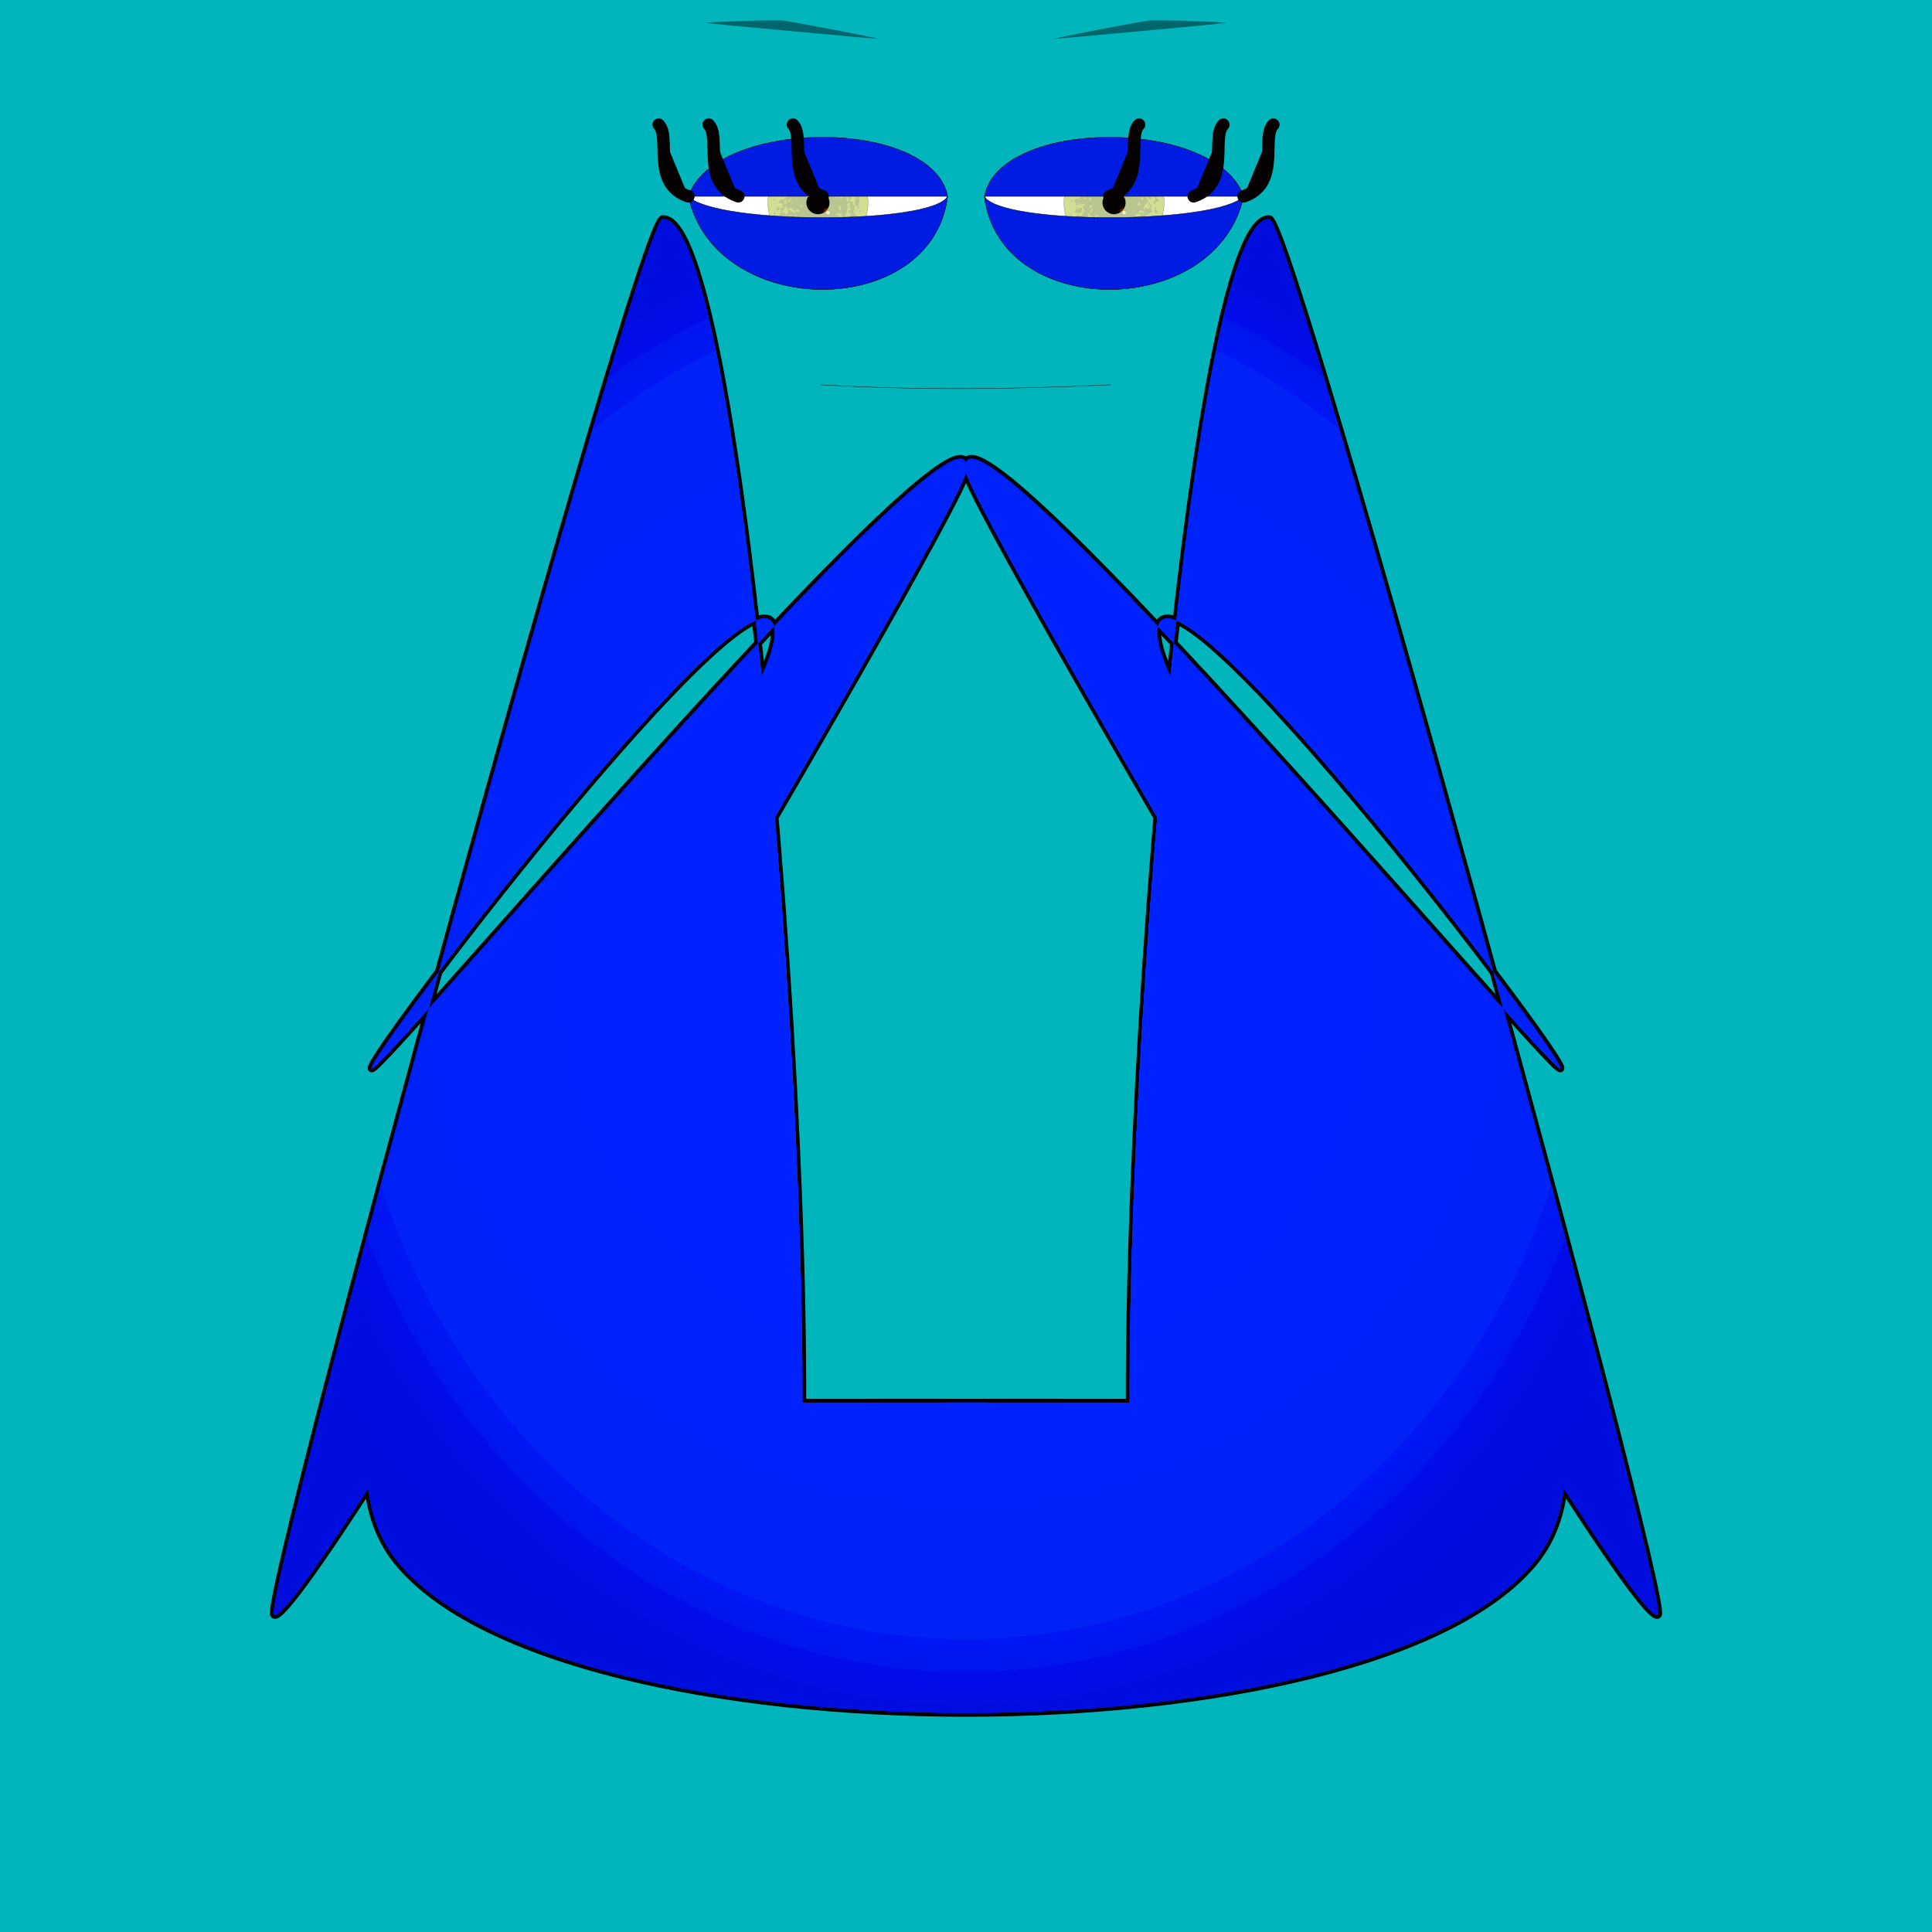
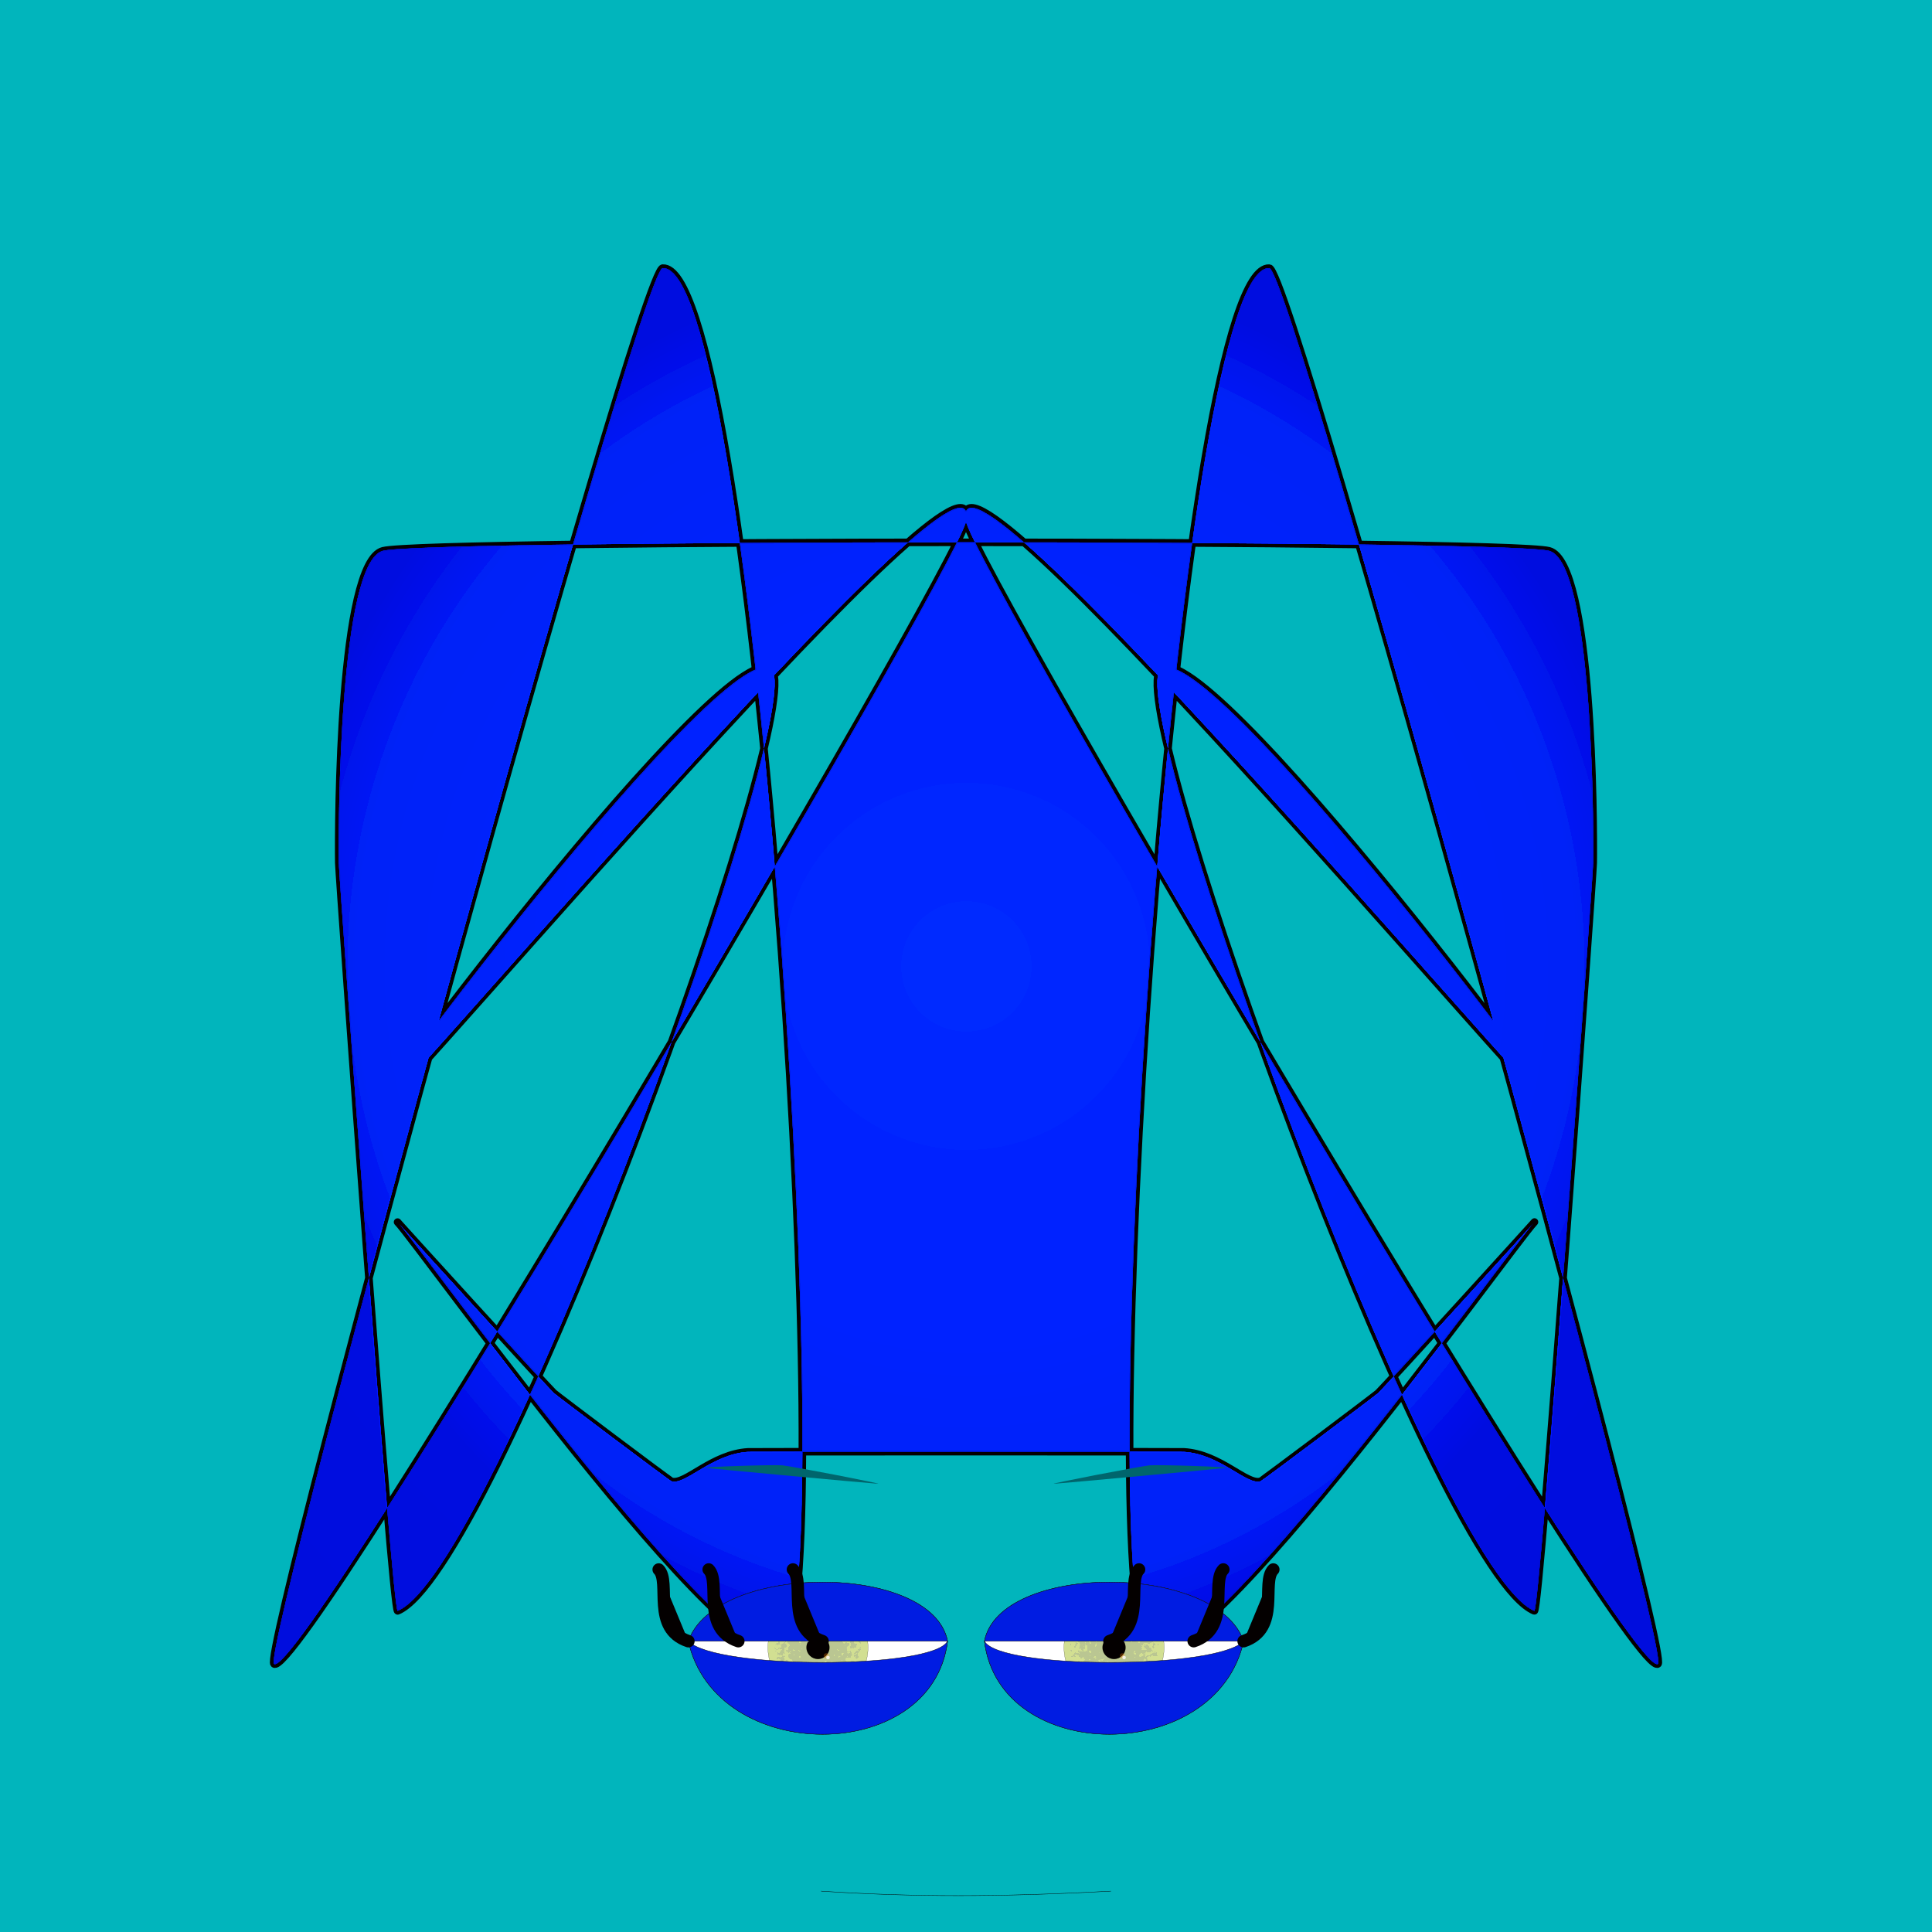
<svg xmlns="http://www.w3.org/2000/svg" viewBox="0 0 10000 10000">
  <rect width="10000" height="10000" fill="#01b5bc" />
-   <g transform="translate(0,-254.14) scale(1, 1)">
+   <g transform="translate(0,0.01) scale(1, 1)">
    <defs>
      <mask id="av-pattern">
        <g>
          <g transform="translate(662.43, -3752.64)">
            <g transform="scale(0 0) rotate(139 6201223355.47 6201223355.47)">
              <path d="m308.65 22.47c1.1 11.91 2.33 16.6 5.35 20.39 3.01 3.8 5.68 5.95 11.61 9.36 5.92 3.41 13.96 6.07 34.95 11.56 21 5.5 32.84 4.24 51.5-5.46 18.65-9.7 26.15-17.05 32.57-31.95s-8.42-19.35-64.54-19.35-72.55 3.55-71.44 15.45m-181.69 18.06c7.92-26.34-3.85-33.79-51.15-32.4-47.31 1.4-49.67 9.27-10.29 34.21 39.39 24.94 53.52 24.53 61.44-1.81m333.3 41.19c2.73 23.68 7.24 35.41 19.59 50.98 12.34 15.58 16.03 4.05 16.03-50.1 0-54.16-2.59-70.33-11.24-70.33-8.66 0-13.16 4.45-19.58 19.35-6.43 14.9-7.53 26.42-4.8 50.1m-295.77 0.85c15.09 6.19 27.18 6.45 52.56 1.15s36.85-11.13 49.85-25.35c13.01-14.22 16.56-22.02 15.46-33.92s-15.11-15.46-60.88-15.46-61.42 7.54-68.02 32.77c-6.6 25.24-4.07 34.62 11.03 40.81m264.03 14.32c21.39 13.97 26.96 11.08 24.23-12.6s-9.12-27.86-27.77-18.15c-18.66 9.7-17.84 16.77 3.54 30.75m-378.69 35.46c30.81-6.27 42.18-12.28 49.44-26.12s-1.94-25.34-40.01-49.99c-38.07-24.66-49.45-18.65-49.45 26.12 0 44.76 9.21 56.26 40.02 49.99m328.95-14.79c24.55 32.67 34.31 44.25 42.42 50.34s17.07 7.07 38.99 4.25c21.91-2.82 24.81-8.58 12.62-25.05-12.2-16.47-22.23-25.56-43.61-39.54-21.39-13.98-34.05-19.79-55.05-25.29-20.99-5.49-19.93 2.62 4.63 35.29m-248.69 32.89c19.61 17.13 27.07 14.19 32.45-12.82 5.38-27 2.48-36.91-12.62-43.1-15.09-6.18-20.39-7.37-23.02-5.16s-5.58 7-12.84 20.84-3.57 23.1 16.03 40.24m41.42 39.71c4.09 6.21 6.3 8.65 9.62 10.61 3.32 1.95 6.14 2.99 12.25 4.51s9.5-1.21 14.71-11.87c5.22-10.66 10.37-23.2 22.39-54.53s8.03-39.1-17.35-33.8-34.56 14.95-39.94 41.95c-5.39 27.01-5.77 36.93-1.68 43.13m147.02-82.45c4.26 35.03 13.37 45.8 39.58 46.85 26.22 1.04 26.72-8.4 2.16-41.07s-33.66-43.44-39.58-46.85-6.42 6.04-2.16 41.07m-46.8 49.75c32.04-7.76 40.42-20.23 36.42-54.21-3.99-33.99-6.09-45.27-9.11-49.07-3.01-3.79-7.8-0.68-20.81 13.53-13 14.22-20.48 27.83-32.5 59.15-12.02 31.33-6.04 38.37 26 30.6m-53.42 62.96c2.88 3.32 7.32 7.56 19.3 18.44 11.98 10.89 21.41 15.43 41.01 19.74 19.6 4.32 26.08 4.52 28.16 0.85 2.09-3.67 3-14.4 3.98-46.62 0.97-32.23-8.38-39.85-40.69-33.13-32.3 6.72-43.51 11.91-48.73 22.57s-5.91 14.83-3.03 18.15m154.9-2.71c35.3-25.09 43.43-34.4 35.32-40.49s-18.29-7.91-44.24-7.91-34.08 9.31-35.31 40.49c-1.24 31.18 8.93 33 44.23 7.91m-286.95 1.7c54.5-14.17 69.56-20.25 65.47-26.46-4.09-6.2-11.16-13.18-30.77-30.32-19.6-17.13-34.66-20.38-65.47-14.11s-40.02 17.47-40.02 48.71 16.28 36.34 70.79 22.18m250.35 66.02c7.81 13.01 22.63 9.53 64.41-15.13 41.78-24.67 57.02-37.67 66.26-56.54 9.24-18.86 5.6-23.97-15.85-22.21-21.44 1.76-38.39 9.78-73.69 34.86-35.3 25.09-46.47 33.68-48.56 37.35-2.08 3.67-0.37 8.66 7.43 21.67m-283.27 1.27c28.69 14.85 45.47 8.88 72.94-25.93 27.48-34.81 18.9-41.27-37.26-28.08-56.17 13.18-72.94 19.14-72.94 25.93 0 6.78 8.57 13.24 37.26 28.08m297.76 36.35c2.43 6.26 13.37 10.3 47.56 17.57s45.94-1.97 51.1-40.17-5.78-42.24-47.56-17.57c-41.78 24.66-53.54 33.9-51.1 40.17m-238.42-3.9c7.07 7.98 14.02 4.79 30.19-13.87 16.17-18.65 25.44-29.7 40.33-48.02 14.88-18.32 18.47-24.78 15.59-28.1s-5.57-4.76-11.68-6.28-16.64 8.13-45.77 41.96-35.72 46.32-28.66 54.31m364.35 38.56c14.32 9.23 18.71-7.86 19.1-74.33 0.39-66.46-2.35-80.62-11.9-61.59s-13.95 36.12-19.1 74.32c-5.16 38.2-2.42 52.37 11.9 61.6m-356.89-12.32c1.57 2.42 6.4 4.95 21 11.02 14.61 6.06 18.97-0.23 18.97-27.37s-4.83-29.67-21-11.01c-16.17 18.65-20.53 24.95-18.97 27.36m50.54-22.03c0.93 27.54 8.95 25.32 34.89-9.66 25.94-34.97 30.11-48.66 18.12-59.55-11.98-10.88-20-8.66-34.89 9.66s-19.05 32.02-18.12 59.55m23.3 57.04c4.83 9.27 8.79 13.37 17.21 17.79s14.37 5.48 25.9 4.61c11.53-0.86 23.56-7.55 52.31-29.08 28.74-21.53 37.72-28.88 39.05-31.95 1.32-3.07 0.99-5.86-1.45-12.13-2.43-6.26-5.49-12.02-13.3-25.03-7.81-13.02-16-18.2-35.59-22.51-19.6-4.32-32.93 4.95-57.93 40.32-25.01 35.36-31.04 48.7-26.2 57.98m-165.27-40.42c13.23 16.51 21.17 24.11 34.54 33.02s20.57 7.43 31.3-6.46c10.73-13.88 13.47-18.75 11.9-21.17-1.56-2.41-4.14-5.52-11.21-13.5s-17.75-14.8-46.45-29.64c-28.69-14.85-37.26-15.19-37.26-1.49s3.95 22.73 17.18 39.24m28.99 51.22c8.91 15.27 12.9 17.93 17.36 11.57s1.8-10.92-11.57-19.84c-13.37-8.91-14.7-7.01-5.79 8.27m-15.72 59.48c15.62-26.79 17.63-39.35 8.72-54.63-8.91-15.27-15.52-24.77-28.75-41.28s-17.18-3.95-17.18 54.63c0 58.57 1.95 76.06 8.46 76.06 6.52 0 13.13-8 28.75-34.78m95.22-6.43c27.42-30.9 33.89-43.02 28.12-52.69-5.76-9.67-12.12-14.49-27.66-20.95-15.53-6.46-23.38-4.24-34.11 9.64-10.73 13.89-15.27 19.94-19.73 26.3s-10.46 16.26-26.08 43.05c-15.62 26.78-12.91 34.79 11.79 34.79 24.69 0 40.26-9.23 67.67-40.14m287.95-7.69c40.24-35.6 48.19-48.95 34.57-58.03s-28.1-13.51-62.95-19.24-42.8 7.61-34.57 58.03c8.23 50.41 22.71 54.83 62.95 19.24m-141.04 17.06c18.02 27.34 28.84 35.51 47.05 35.51s21.41-14.6 13.93-63.47c-7.48-48.88-18.3-57.05-47.04-35.52-28.75 21.53-31.95 36.13-13.94 63.48m-65.23 4.31c0.47 26.48 9.29 34.39 38.38 34.39 29.08 0 32.39-8.17 14.37-35.51-18.02-27.35-26.84-35.26-38.37-34.39-11.53 0.86-14.84 9.03-14.38 35.51m-12.16-0.51c-0.46-26.48-3.11-35.71-11.53-40.13-8.41-4.42-19.12 3.49-46.54 34.39-27.41 30.91-24.76 40.14 11.53 40.14 36.3 0 47-7.91 46.54-34.4m234.19-13.57c-39.53 35.45-39.32 46.04 0.91 46.04s52.03-10.59 51.33-46.04c-0.7-35.44-12.71-35.44-52.24 0" fill="#efefef" />
            </g>
          </g>
        </g>
      </mask>
      <radialGradient id="av-gradox" cx="50%" cy="50%" r="50%" fx="50%" fy="50%" spreadMethod="pad">
        <stop offset="89%" stop-color="#001ce2" />
        <stop offset="100%" stop-color="#0008ce" />
      </radialGradient>
      <filter id="av-light">
        <feDiffuseLighting in="SourceGraphic" result="light" lighting-color="white">
-           <fePointLight x="5000" y="5254.15" z="476.19" />
+           <fePointLight x="5000" y="5000" z="476.19" />
        </feDiffuseLighting>
        <feComposite in="SourceGraphic" in2="light" operator="arithmetic" k1="0.9" k2="1.1" k3="0" k4="0" />
      </filter>
-       <path id="av-bp" d="M6127.86,7514.82C6101.86 7513.33, 3898.14 7513.33, 3872.14 7514.82C3684.94 7525.58, 3546.87 7688.76, 3475.86 7667.24C3466 7664.25, 2880.11 7223.14, 2866.21 7209.99C2830.08 7175.8, 2027.33 6293.36, 2058.41 6325.99C2171.97 6445.23, 3957.76 8950.2, 4085.52 8490.27C4323.56 7633.35, 3892.99 1366.63, 3430.14 1387.79C3312.47 1393.17, 1349.01 8554.37, 1418.27 8612.2C1550.63 8722.72, 4956.31 2937.57, 5000 2698.55C5110.75 2092.66, 2148.22 5601.41, 1936.48 5777.31C1724.74 5953.21, 3983.25 2974.33, 4009.31 3521.58C4035.73 4076.37, 1206.42 7294.33, 2058.41 8337.86C2910.4 9381.39, 7089.6 9381.39, 7941.59 8337.86C8793.58 7294.33, 5964.27 4076.37, 5990.69 3521.58C6016.75 2974.33, 8275.26 5953.21, 8063.52 5777.31C7851.78 5601.41, 4889.25 2092.66, 5000 2698.55C5043.69 2937.57, 8449.37 8722.72, 8581.73 8612.2C8650.99 8554.37, 6687.53 1393.17, 6569.86 1387.79C6107.01 1366.63, 5676.44 7633.35, 5914.48 8490.27C6042.24 8950.2, 7828.03 6445.23, 7941.59 6325.99C7972.67 6293.36, 7169.92 7175.8, 7133.79 7209.99C7119.89 7223.14, 6534 7664.25, 6524.14 7667.24C6453.13 7688.76, 6315.06 7525.58, 6127.86 7514.82" />
+       <path id="av-bp" d="M6127.86,7514.82C6101.86 7513.33, 3898.14 7513.33, 3872.14 7514.82C3684.94 7525.58, 3546.87 7688.76, 3475.86 7667.24C3466 7664.25, 2880.11 7223.14, 2866.21 7209.99C2830.08 7175.8, 2027.33 6293.36, 2058.41 6325.99C2171.97 6445.23, 3957.76 8950.2, 4085.52 8490.27C4323.56 7633.35, 3892.99 1366.63, 3430.14 1387.79C3312.47 1393.17, 1349.01 8554.37, 1418.27 8612.2C1550.63 8722.72, 4956.31 2937.57, 5000 2698.55C5110.75 2092.66, 2148.22 5601.41, 1936.48 5777.31C1724.74 5953.21, 3983.25 2974.33, 4009.31 3521.58C4035.73 4076.37, 2547.15 8133.12, 2058.41 8337.86C2029.66 8349.9, 1754.56 4536.48, 1753.59 4466.55C1750.83 4267.52, 1754.98 2909.56, 1982.21 2850.96C2209.44 2792.36, 7790.56 2792.36, 8017.79 2850.96C8245.02 2909.56, 8249.17 4267.52, 8246.41 4466.55C8245.44 4536.48, 7970.34 8349.9, 7941.59 8337.86C7452.85 8133.12, 5964.27 4076.37, 5990.69 3521.58C6016.75 2974.33, 8275.26 5953.21, 8063.52 5777.31C7851.78 5601.41, 4889.25 2092.66, 5000 2698.55C5043.69 2937.57, 8449.37 8722.72, 8581.73 8612.2C8650.99 8554.37, 6687.53 1393.17, 6569.86 1387.79C6107.01 1366.63, 5676.44 7633.35, 5914.48 8490.27C6042.24 8950.2, 7828.03 6445.23, 7941.59 6325.99C7972.67 6293.36, 7169.92 7175.8, 7133.79 7209.99C7119.89 7223.14, 6534 7664.25, 6524.14 7667.24C6453.13 7688.76, 6315.06 7525.58, 6127.86 7514.82" />
    </defs>
    <use href="#av-bp" stroke-width="39.22" stroke="#040000" fill="#001ce2" />
    <g filter="url(#av-light)">
      <use href="#av-bp" fill="#001ce2" />
      <use href="#av-bp" fill="url(#av-gradox)" />
      <use href="#av-bp" fill="#ff75ec" mask="url(#av-pattern)" />
    </g>
    <g id="av-face">
      <defs>
        <clipPath id="av-eye-left-clip">
-           <path d="M3562.95 1270.28 C3705.01 862.77,4825.67 862.77,4904.59 1270.28 C4825.67 1912.8,3705.01 1912.8,3562.95 1270.28 Z" />
+           <path d="M3562.95 8494.69 C3705.01 8087.18,4825.67 8087.18,4904.59 8494.69 C4825.67 9137.21,3705.01 9137.21,3562.95 8494.69 Z" />
        </clipPath>
        <clipPath id="av-eye-right-clip">
-           <path d="M6437.05 1270.28 C6294.99 862.77,5174.33 862.77,5095.41 1270.28 C5174.33 1912.8,6294.99 1912.8,6437.05 1270.28 Z" />
+           <path d="M6437.05 8494.69 C6294.99 8087.18,5174.33 8087.18,5095.41 8494.69 C5174.33 9137.21,6294.99 9137.21,6437.05 8494.69 Z" />
        </clipPath>
        <filter id="av-eye-noise">
          <feTurbulence type="fractalNoise" stitchTiles="stitch" baseFrequency="0.042 0.042" numOctaves="5" seed="58" result="warp" />
          <feDisplacementMap xChannelSelector="R" yChannelSelector="G" scale="350.71" in="SourceGraphic" in2="warp" />
        </filter>
      </defs>
      <g id="av-mouth" data-family="0">
-         <path d="M4249.99 2245.7 C4714.7 2272.32,5178.77 2272.32,5750.01 2245.7" fill="none" stroke="#040000" stroke-width="1.96" stroke-linejoin="round" />
+         <path d="M4249.99 9788.48 C4714.7 9819.57,5178.77 9819.57,5750.01 9788.48" fill="none" stroke="#040000" stroke-width="1.96" stroke-linejoin="round" />
      </g>
-       <g id="av-eye-left" transform="rotate(0,4233.77,1303.05)">
-         <path class="av-eyeball" d="M3562.95 1270.28 C3705.01 862.77,4825.67 862.77,4904.59 1270.28 C4825.67 1912.8,3705.01 1912.8,3562.95 1270.28 Z" fill="#ffffff" stroke="#040000" stroke-width="1.96" />
+       <g id="av-eye-left" transform="rotate(0,4233.77,8527.46)">
+         <path class="av-eyeball" d="M3562.95 8494.69 C3705.01 8087.18,4825.67 8087.18,4904.59 8494.69 C4825.67 9137.21,3705.01 9137.21,3562.95 8494.69 Z" fill="#ffffff" stroke="#040000" stroke-width="1.96" />
        <g clip-path="url(#av-eye-left-clip)">
-           <circle class="av-iris" cx="4233.77" cy="1303.05" r="259.22" fill="#d2df92" stroke="#040000" stroke-width="0.8" />
-           <ellipse class="av-iris-shade" cx="4233.77" cy="1303.05" rx="188.47" ry="157.06" fill="#000092" opacity="0.114" filter="url(#av-eye-noise)" />
-           <circle class="av-pupil" cx="4233.77" cy="1303.05" r="59.89" fill="#040000" />
-           <circle class="av-highlight" cx="4181.93" cy="1251.21" r="21.6" fill="#ffffff" opacity="0.9" />
-           <circle class="av-highlight" cx="4276.97" cy="1346.25" r="13.64" fill="#fe8100" opacity="0.3" />
-           <circle class="av-highlight" cx="4285.61" cy="1354.89" r="9.26" fill="#ffffff" opacity="0.8" />
+           <circle class="av-iris" cx="4233.77" cy="8527.46" r="259.22" fill="#d2df92" stroke="#040000" stroke-width="0.8" />
+           <ellipse class="av-iris-shade" cx="4233.77" cy="8527.46" rx="188.47" ry="157.06" fill="#000092" opacity="0.114" filter="url(#av-eye-noise)" />
+           <circle class="av-pupil" cx="4233.77" cy="8527.46" r="59.89" fill="#040000" />
+           <circle class="av-highlight" cx="4181.93" cy="8475.62" r="21.6" fill="#ffffff" opacity="0.9" />
+           <circle class="av-highlight" cx="4276.97" cy="8570.66" r="13.64" fill="#fe8100" opacity="0.3" />
+           <circle class="av-highlight" cx="4285.61" cy="8579.3" r="9.26" fill="#ffffff" opacity="0.8" />
        </g>
-         <path class="av-upper-lid" d="M3562.95 1270.28 C3705.01 862.77,4825.67 862.77,4904.59 1270.28 C4825.67 1270.08,3705.01 1270.08,3562.95 1270.28 Z" fill="#001ce2" stroke="#040000" stroke-width="1.96" />
-         <path class="av-lower-lid" d="M3562.95 1270.28 C3705.01 1912.8,4825.67 1912.8,4904.59 1270.28 C4825.67 1417.05,3705.01 1417.05,3562.95 1270.28 Z" fill="#001ce2" stroke="#040000" stroke-width="1.96" />
-         <path class="av-lash" d="M3562.95 1270.28 C3369 1205.63, 3474.13 964.07, 3409.48 899.42" stroke="#040000" stroke-width="64.65" stroke-linecap="round" fill="#040000" />
-         <path class="av-lash" d="M3821.42 1270.16 C3627.47 1205.51, 3732.88 963.92, 3668.23 899.27" stroke="#040000" stroke-width="64.65" stroke-linecap="round" fill="#040000" />
-         <path class="av-lash" d="M4257.45 1270.13 C4063.5 1205.48, 4169 963.88, 4104.35 899.23" stroke="#040000" stroke-width="64.65" stroke-linecap="round" fill="#040000" />
+         <path class="av-upper-lid" d="M3562.95 8494.69 C3705.01 8087.18,4825.67 8087.18,4904.59 8494.69 C4825.67 8494.49,3705.01 8494.49,3562.95 8494.69 Z" fill="#001ce2" stroke="#040000" stroke-width="1.96" />
+         <path class="av-lower-lid" d="M3562.95 8494.69 C3705.01 9137.21,4825.67 9137.21,4904.59 8494.69 C4825.67 8641.46,3705.01 8641.46,3562.95 8494.69 Z" fill="#001ce2" stroke="#040000" stroke-width="1.96" />
+         <path class="av-lash" d="M3562.95 8494.69 C3369 8430.04, 3474.13 8188.48, 3409.48 8123.83" stroke="#040000" stroke-width="64.65" stroke-linecap="round" fill="#040000" />
+         <path class="av-lash" d="M3821.42 8494.57 C3627.47 8429.92, 3732.88 8188.33, 3668.23 8123.68" stroke="#040000" stroke-width="64.65" stroke-linecap="round" fill="#040000" />
+         <path class="av-lash" d="M4257.45 8494.54 C4063.5 8429.89, 4169 8188.29, 4104.35 8123.64" stroke="#040000" stroke-width="64.65" stroke-linecap="round" fill="#040000" />
      </g>
-       <g id="av-eye-right" transform="rotate(0,5766.23,1303.05)">
-         <path class="av-eyeball" d="M6437.05 1270.28 C6294.99 862.77,5174.33 862.77,5095.41 1270.28 C5174.33 1912.8,6294.99 1912.8,6437.05 1270.28 Z" fill="#ffffff" stroke="#040000" stroke-width="1.96" />
+       <g id="av-eye-right" transform="rotate(0,5766.23,8527.46)">
+         <path class="av-eyeball" d="M6437.05 8494.69 C6294.99 8087.18,5174.33 8087.18,5095.41 8494.69 C5174.33 9137.21,6294.99 9137.21,6437.05 8494.69 Z" fill="#ffffff" stroke="#040000" stroke-width="1.96" />
        <g clip-path="url(#av-eye-right-clip)">
-           <circle class="av-iris" cx="5766.23" cy="1303.05" r="259.22" fill="#d2df92" stroke="#040000" stroke-width="0.8" />
-           <ellipse class="av-iris-shade" cx="5766.23" cy="1303.05" rx="188.47" ry="157.06" fill="#000092" opacity="0.114" filter="url(#av-eye-noise)" />
-           <circle class="av-pupil" cx="5766.23" cy="1303.05" r="59.89" fill="#040000" />
-           <circle class="av-highlight" cx="5714.39" cy="1251.21" r="21.6" fill="#ffffff" opacity="0.9" />
-           <circle class="av-highlight" cx="5809.43" cy="1346.25" r="13.64" fill="#fe8100" opacity="0.3" />
-           <circle class="av-highlight" cx="5818.07" cy="1354.89" r="9.26" fill="#ffffff" opacity="0.8" />
+           <circle class="av-iris" cx="5766.23" cy="8527.46" r="259.22" fill="#d2df92" stroke="#040000" stroke-width="0.8" />
+           <ellipse class="av-iris-shade" cx="5766.23" cy="8527.46" rx="188.47" ry="157.06" fill="#000092" opacity="0.114" filter="url(#av-eye-noise)" />
+           <circle class="av-pupil" cx="5766.23" cy="8527.46" r="59.89" fill="#040000" />
+           <circle class="av-highlight" cx="5714.39" cy="8475.62" r="21.6" fill="#ffffff" opacity="0.9" />
+           <circle class="av-highlight" cx="5809.43" cy="8570.66" r="13.64" fill="#fe8100" opacity="0.3" />
+           <circle class="av-highlight" cx="5818.07" cy="8579.3" r="9.26" fill="#ffffff" opacity="0.8" />
        </g>
-         <path class="av-upper-lid" d="M6437.05 1270.28 C6294.99 862.77,5174.33 862.77,5095.41 1270.28 C5174.33 1270.08,6294.99 1270.08,6437.05 1270.28 Z" fill="#001ce2" stroke="#040000" stroke-width="1.96" />
-         <path class="av-lower-lid" d="M6437.05 1270.28 C6294.99 1912.8,5174.33 1912.8,5095.41 1270.28 C5174.33 1417.05,6294.99 1417.05,6437.05 1270.28 Z" fill="#001ce2" stroke="#040000" stroke-width="1.96" />
-         <path class="av-lash" d="M6437.05 1270.28 C6631 1205.63, 6525.87 964.07, 6590.52 899.42" stroke="#040000" stroke-width="64.65" stroke-linecap="round" fill="#040000" />
-         <path class="av-lash" d="M6178.58 1270.16 C6372.53 1205.51, 6267.12 963.92, 6331.77 899.27" stroke="#040000" stroke-width="64.65" stroke-linecap="round" fill="#040000" />
-         <path class="av-lash" d="M5742.55 1270.13 C5936.5 1205.48, 5831 963.88, 5895.65 899.23" stroke="#040000" stroke-width="64.65" stroke-linecap="round" fill="#040000" />
+         <path class="av-upper-lid" d="M6437.05 8494.69 C6294.99 8087.18,5174.33 8087.18,5095.41 8494.69 C5174.33 8494.49,6294.99 8494.49,6437.05 8494.69 Z" fill="#001ce2" stroke="#040000" stroke-width="1.96" />
+         <path class="av-lower-lid" d="M6437.05 8494.69 C6294.99 9137.21,5174.33 9137.21,5095.41 8494.69 C5174.33 8641.46,6294.99 8641.46,6437.05 8494.69 Z" fill="#001ce2" stroke="#040000" stroke-width="1.96" />
+         <path class="av-lash" d="M6437.05 8494.69 C6631 8430.04, 6525.87 8188.48, 6590.52 8123.83" stroke="#040000" stroke-width="64.65" stroke-linecap="round" fill="#040000" />
+         <path class="av-lash" d="M6178.58 8494.57 C6372.53 8429.92, 6267.12 8188.33, 6331.77 8123.68" stroke="#040000" stroke-width="64.65" stroke-linecap="round" fill="#040000" />
+         <path class="av-lash" d="M5742.55 8494.54 C5936.5 8429.89, 5831 8188.29, 5895.65 8123.64" stroke="#040000" stroke-width="64.65" stroke-linecap="round" fill="#040000" />
      </g>
-       <path id="av-brow-left" d="M4544.72,455.62C4532.56 456.02, 3669.69 376.2, 3654.5 373.27C3628.33 368.22, 4003.26 355.87, 4050.39 360.23C4097.52 364.59, 4565.68 454.93, 4544.72 455.62" transform="translate(0,0) rotate(0,4099.61,407.93)" fill="#00656c" />
-       <path id="av-brow-right" d="M5455.28,455.62C5467.44 456.02, 6330.31 376.2, 6345.5 373.27C6371.67 368.22, 5996.74 355.87, 5949.61 360.23C5902.48 364.59, 5434.32 454.93, 5455.28 455.62" transform="translate(0,0) rotate(0,5900.39,407.93)" fill="#00656c" />
+       <path id="av-brow-left" d="M4544.72,7680.03C4532.56 7680.43, 3669.69 7600.61, 3654.5 7597.68C3628.33 7592.63, 4003.26 7580.28, 4050.39 7584.64C4097.52 7589, 4565.68 7679.34, 4544.72 7680.03" transform="translate(0,0) rotate(0,4099.61,7632.34)" fill="#00656c" />
+       <path id="av-brow-right" d="M5455.28,7680.03C5467.44 7680.43, 6330.31 7600.61, 6345.5 7597.68C6371.67 7592.63, 5996.74 7580.28, 5949.61 7584.64C5902.48 7589, 5434.32 7679.34, 5455.28 7680.03" transform="translate(0,0) rotate(0,5900.39,7632.34)" fill="#00656c" />
    </g>
  </g>
</svg>
